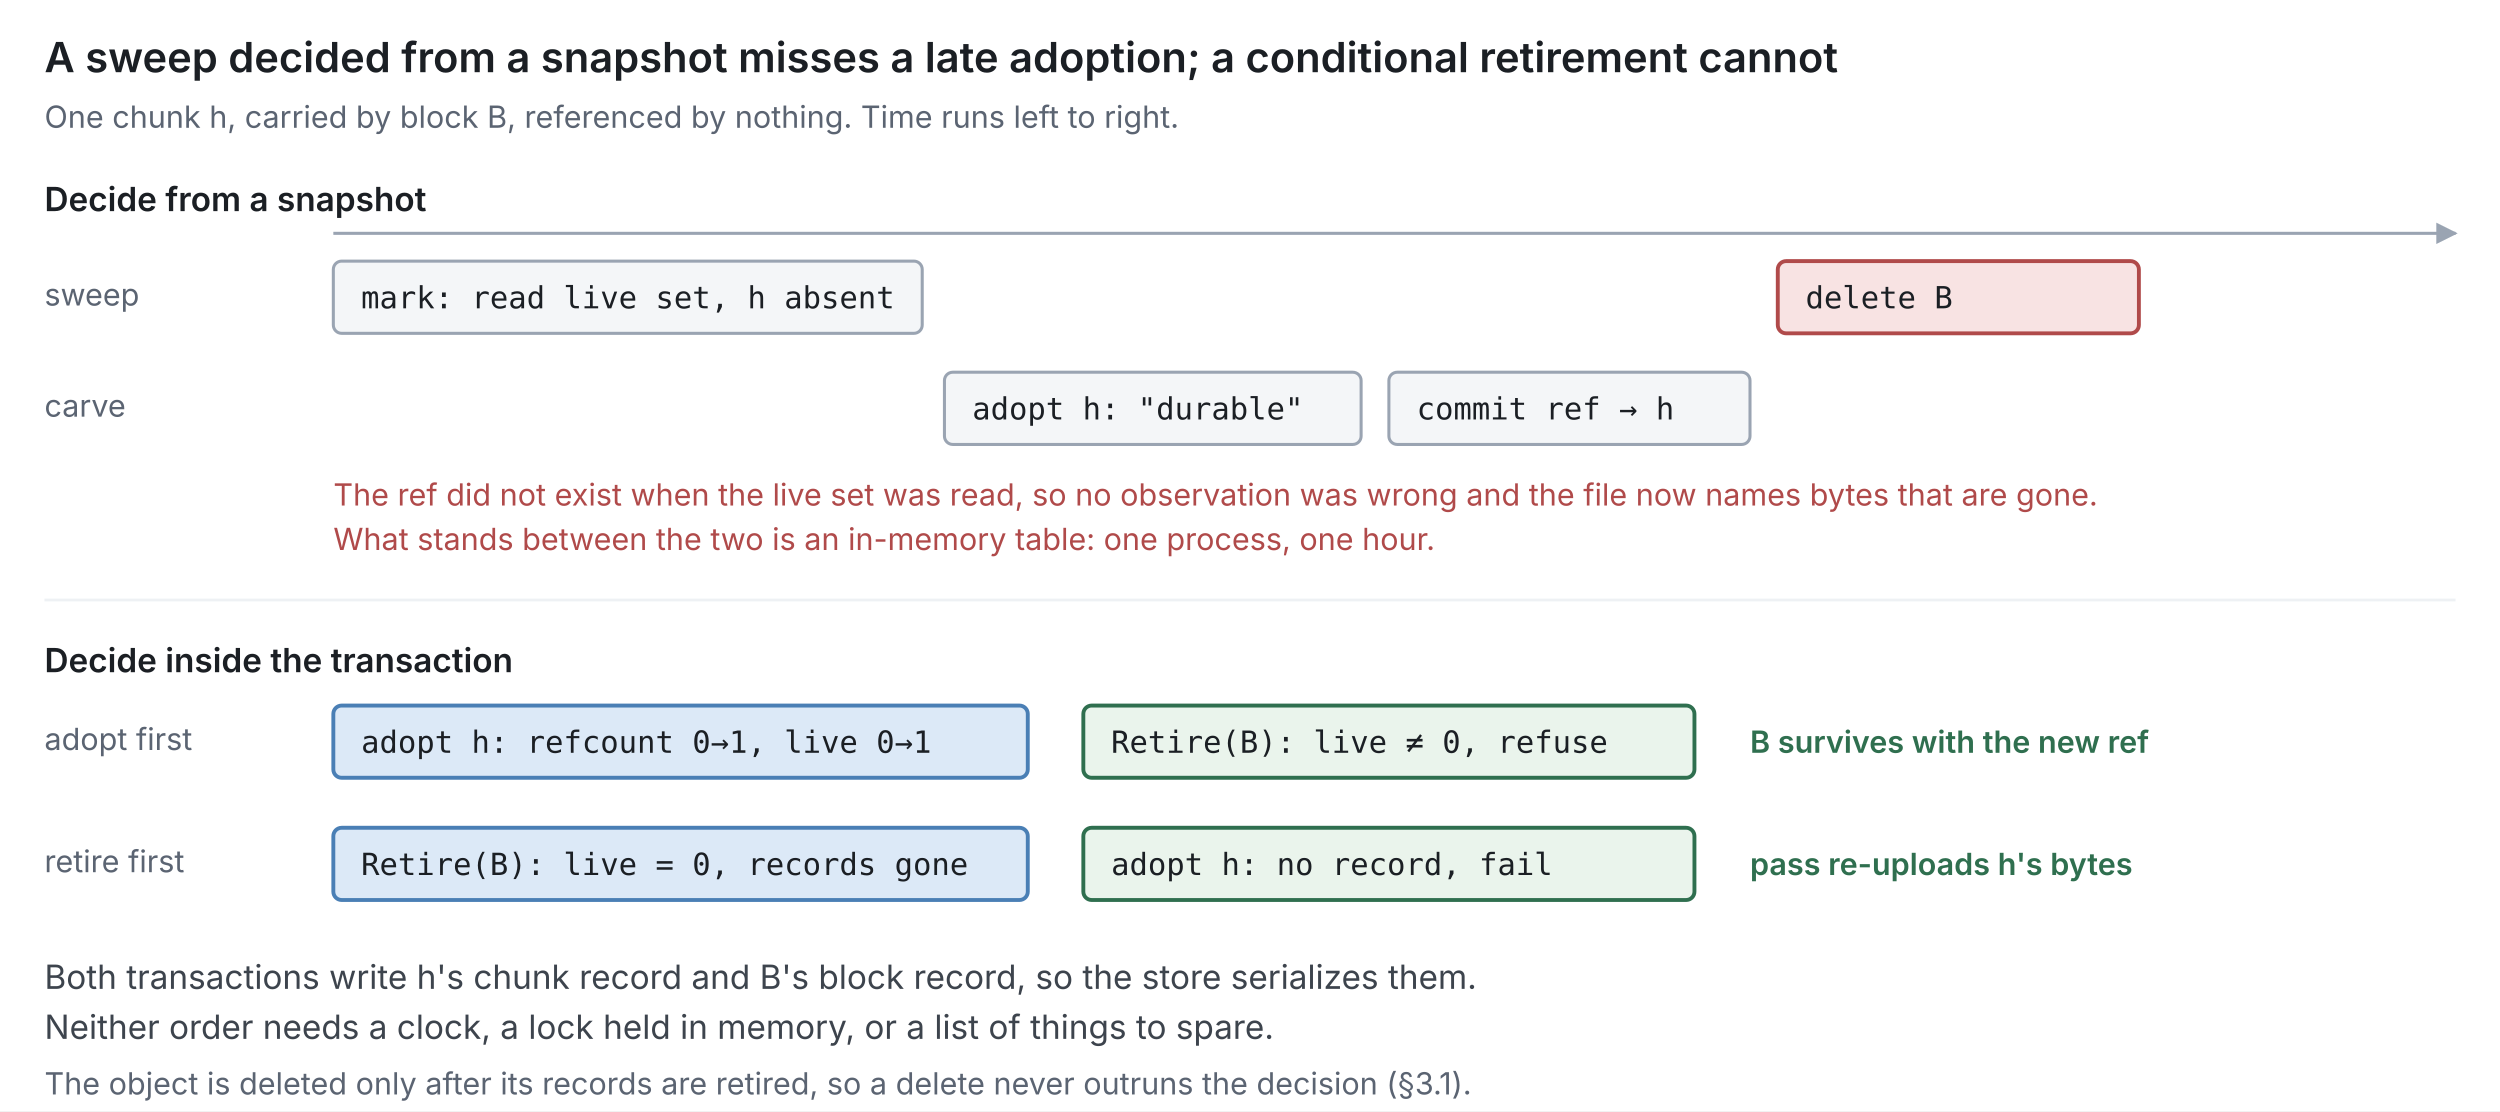
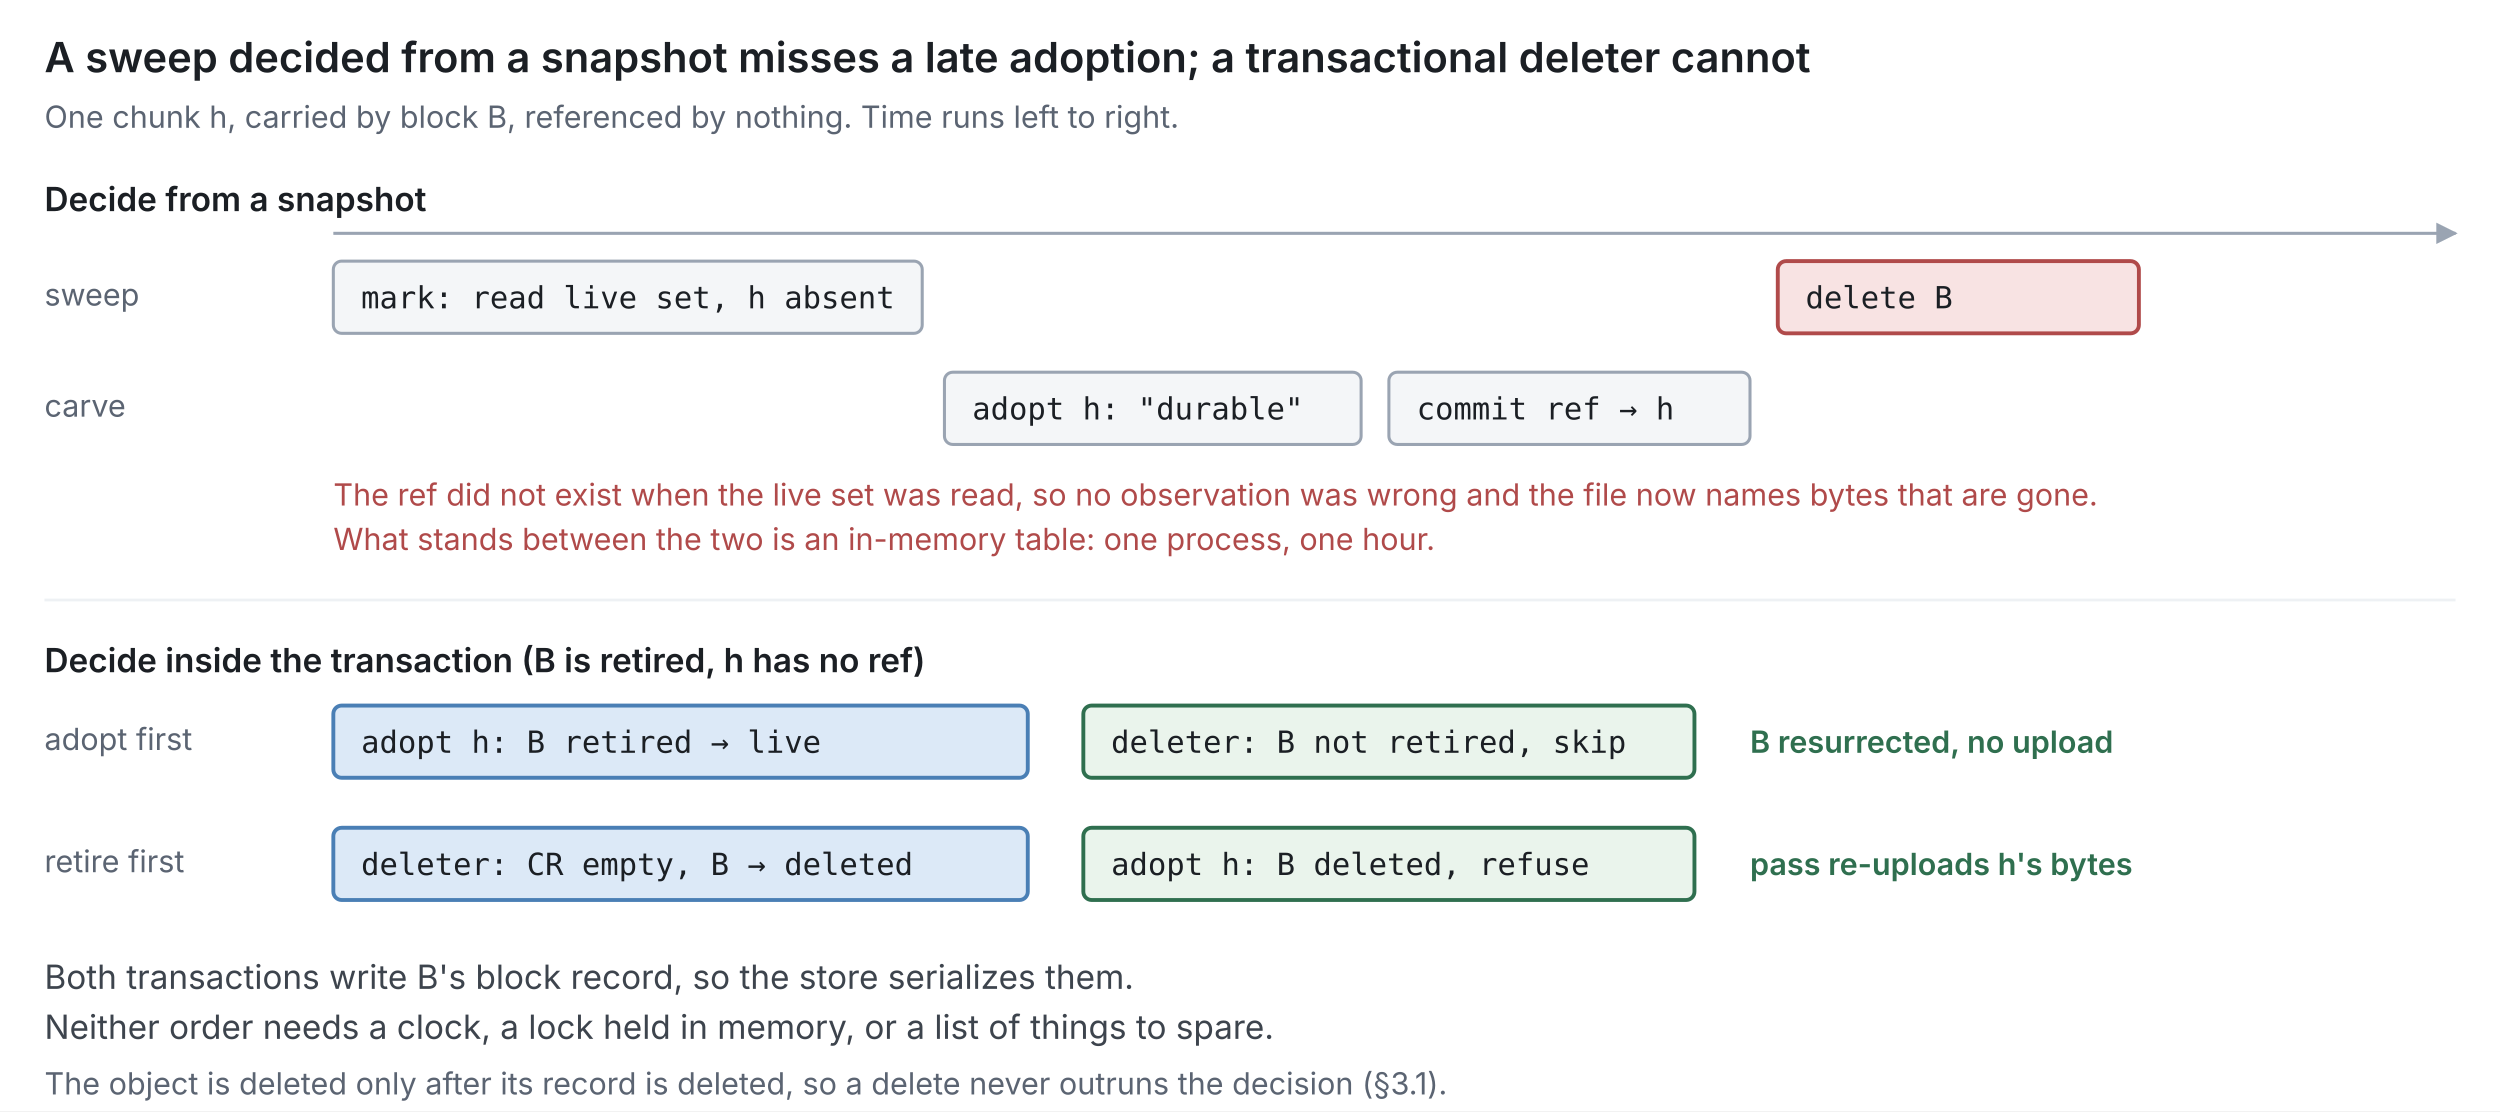
<svg xmlns="http://www.w3.org/2000/svg" viewBox="0 0 900 400" width="900" height="400" font-family="system-ui,-apple-system,Segoe UI,sans-serif">
  <defs>
    <style>
      .t  { font-size: 15px; font-weight: 600; fill: #1b1f24 }
      .rl { font-size: 12px; font-weight: 600; fill: #1b1f24 }
      .l  { font-size: 12px; fill: #3d444d }
      .s  { font-size: 11px; fill: #5b6472 }
      .m  { font-family: ui-monospace,SFMono-Regular,Menlo,monospace; font-size: 11px; fill: #1b1f24 }
      .why { font-size: 11px; fill: #b04a4a }
      .ok  { font-size: 11px; font-weight: 600; fill: #2f6f4f }
      .bx { fill: #dce9f7; stroke: #4a7fb5; stroke-width: 1.4 }
      .bg { fill: #eaf4ec; stroke: #2f6f4f; stroke-width: 1.4 }
      .br { fill: #f8e3e3; stroke: #b04a4a; stroke-width: 1.4 }
      .bn { fill: #f4f6f8; stroke: #9aa4b2; stroke-width: 1.1 }
    </style>
    <marker id="a7t" viewBox="0 0 10 10" refX="9" refY="5" markerWidth="7" markerHeight="7" orient="auto">
      <path d="M0,0 L10,5 L0,10 z" fill="#9aa4b2" />
    </marker>
  </defs>
  <rect width="900" height="400" fill="#ffffff" />
-   <text x="16" y="26" class="t">A sweep decided from a snapshot misses a late adoption; a conditional retirement cannot</text>
+   <text x="16" y="26" class="t">A sweep decided from a snapshot misses a late adoption; a transactional deleter cannot</text>
  <text x="16" y="46" class="s">One chunk h, carried by block B, referenced by nothing. Time runs left to right.</text>
  <text x="16" y="76" class="rl">Decide from a snapshot</text>
  <line x1="120" y1="84" x2="884" y2="84" stroke="#9aa4b2" stroke-width="1.1" marker-end="url(#a7t)" />
  <text x="16" y="110" class="s">sweep</text>
  <rect x="120" y="94" width="212" height="26" rx="3" class="bn" />
  <text x="130" y="111" class="m">mark: read live set, h absent</text>
  <rect x="640" y="94" width="130" height="26" rx="3" class="br" />
  <text x="650" y="111" class="m">delete B</text>
  <text x="16" y="150" class="s">carve</text>
  <rect x="340" y="134" width="150" height="26" rx="3" class="bn" />
  <text x="350" y="151" class="m">adopt h: "durable"</text>
  <rect x="500" y="134" width="130" height="26" rx="3" class="bn" />
  <text x="510" y="151" class="m">commit ref → h</text>
  <text x="120" y="182" class="why">The ref did not exist when the live set was read, so no observation was wrong and the file now names bytes that are gone.</text>
  <text x="120" y="198" class="why">What stands between the two is an in-memory table: one process, one hour.</text>
  <line x1="16" y1="216" x2="884" y2="216" stroke="#eef1f4" />
-   <text x="16" y="242" class="rl">Decide inside the transaction</text>
+   <text x="16" y="242" class="rl">Decide inside the transaction (B is retired, h has no ref)</text>
  <text x="16" y="270" class="s">adopt first</text>
  <rect x="120" y="254" width="250" height="26" rx="3" class="bx" />
-   <text x="130" y="271" class="m">adopt h: refcount 0→1, live 0→1</text>
+   <text x="130" y="271" class="m">adopt h: B retired → live</text>
  <rect x="390" y="254" width="220" height="26" rx="3" class="bg" />
-   <text x="400" y="271" class="m">Retire(B): live ≠ 0, refuse</text>
-   <text x="630" y="271" class="ok">B survives with the new ref</text>
+   <text x="400" y="271" class="m">deleter: B not retired, skip</text>
+   <text x="630" y="271" class="ok">B resurrected, no upload</text>
  <text x="16" y="314" class="s">retire first</text>
  <rect x="120" y="298" width="250" height="26" rx="3" class="bx" />
-   <text x="130" y="315" class="m">Retire(B): live = 0, records gone</text>
+   <text x="130" y="315" class="m">deleter: CR empty, B → deleted</text>
  <rect x="390" y="298" width="220" height="26" rx="3" class="bg" />
-   <text x="400" y="315" class="m">adopt h: no record, fail</text>
+   <text x="400" y="315" class="m">adopt h: B deleted, refuse</text>
  <text x="630" y="315" class="ok">pass re-uploads h's bytes</text>
-   <text x="16" y="356" class="l">Both transactions write h's chunk record and B's block record, so the store serializes them.</text>
+   <text x="16" y="356" class="l">Both transactions write B's block record, so the store serializes them.</text>
  <text x="16" y="374" class="l">Neither order needs a clock, a lock held in memory, or a list of things to spare.</text>
-   <text x="16" y="394" class="s">The object is deleted only after its records are retired, so a delete never outruns the decision (§3.1).</text>
+   <text x="16" y="394" class="s">The object is deleted only after its record is deleted, so a delete never outruns the decision (§3.1).</text>
</svg>
